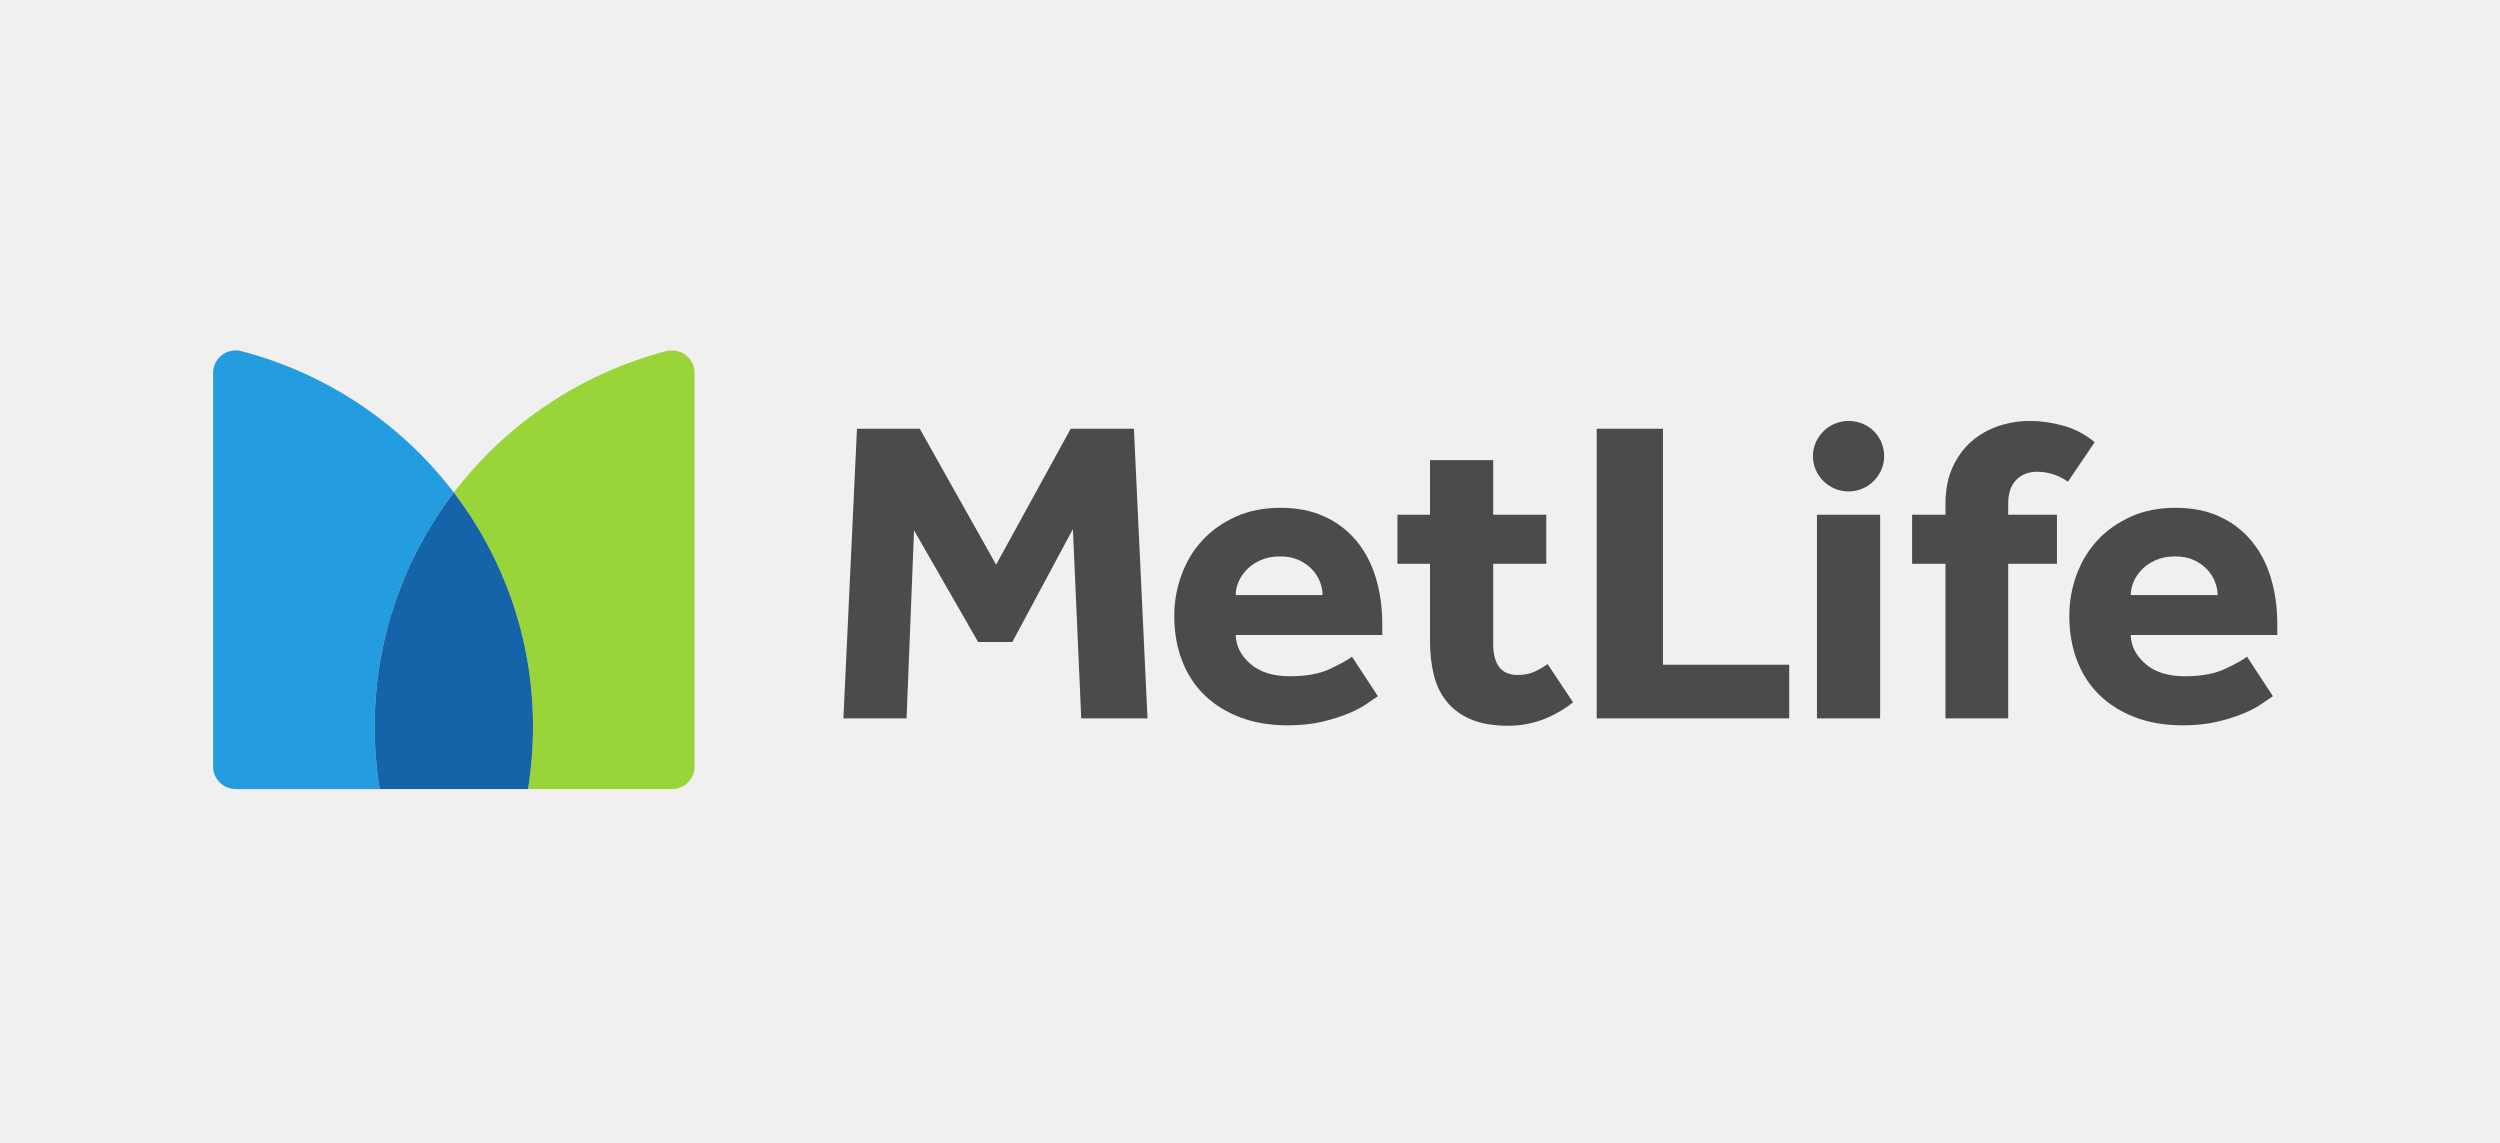
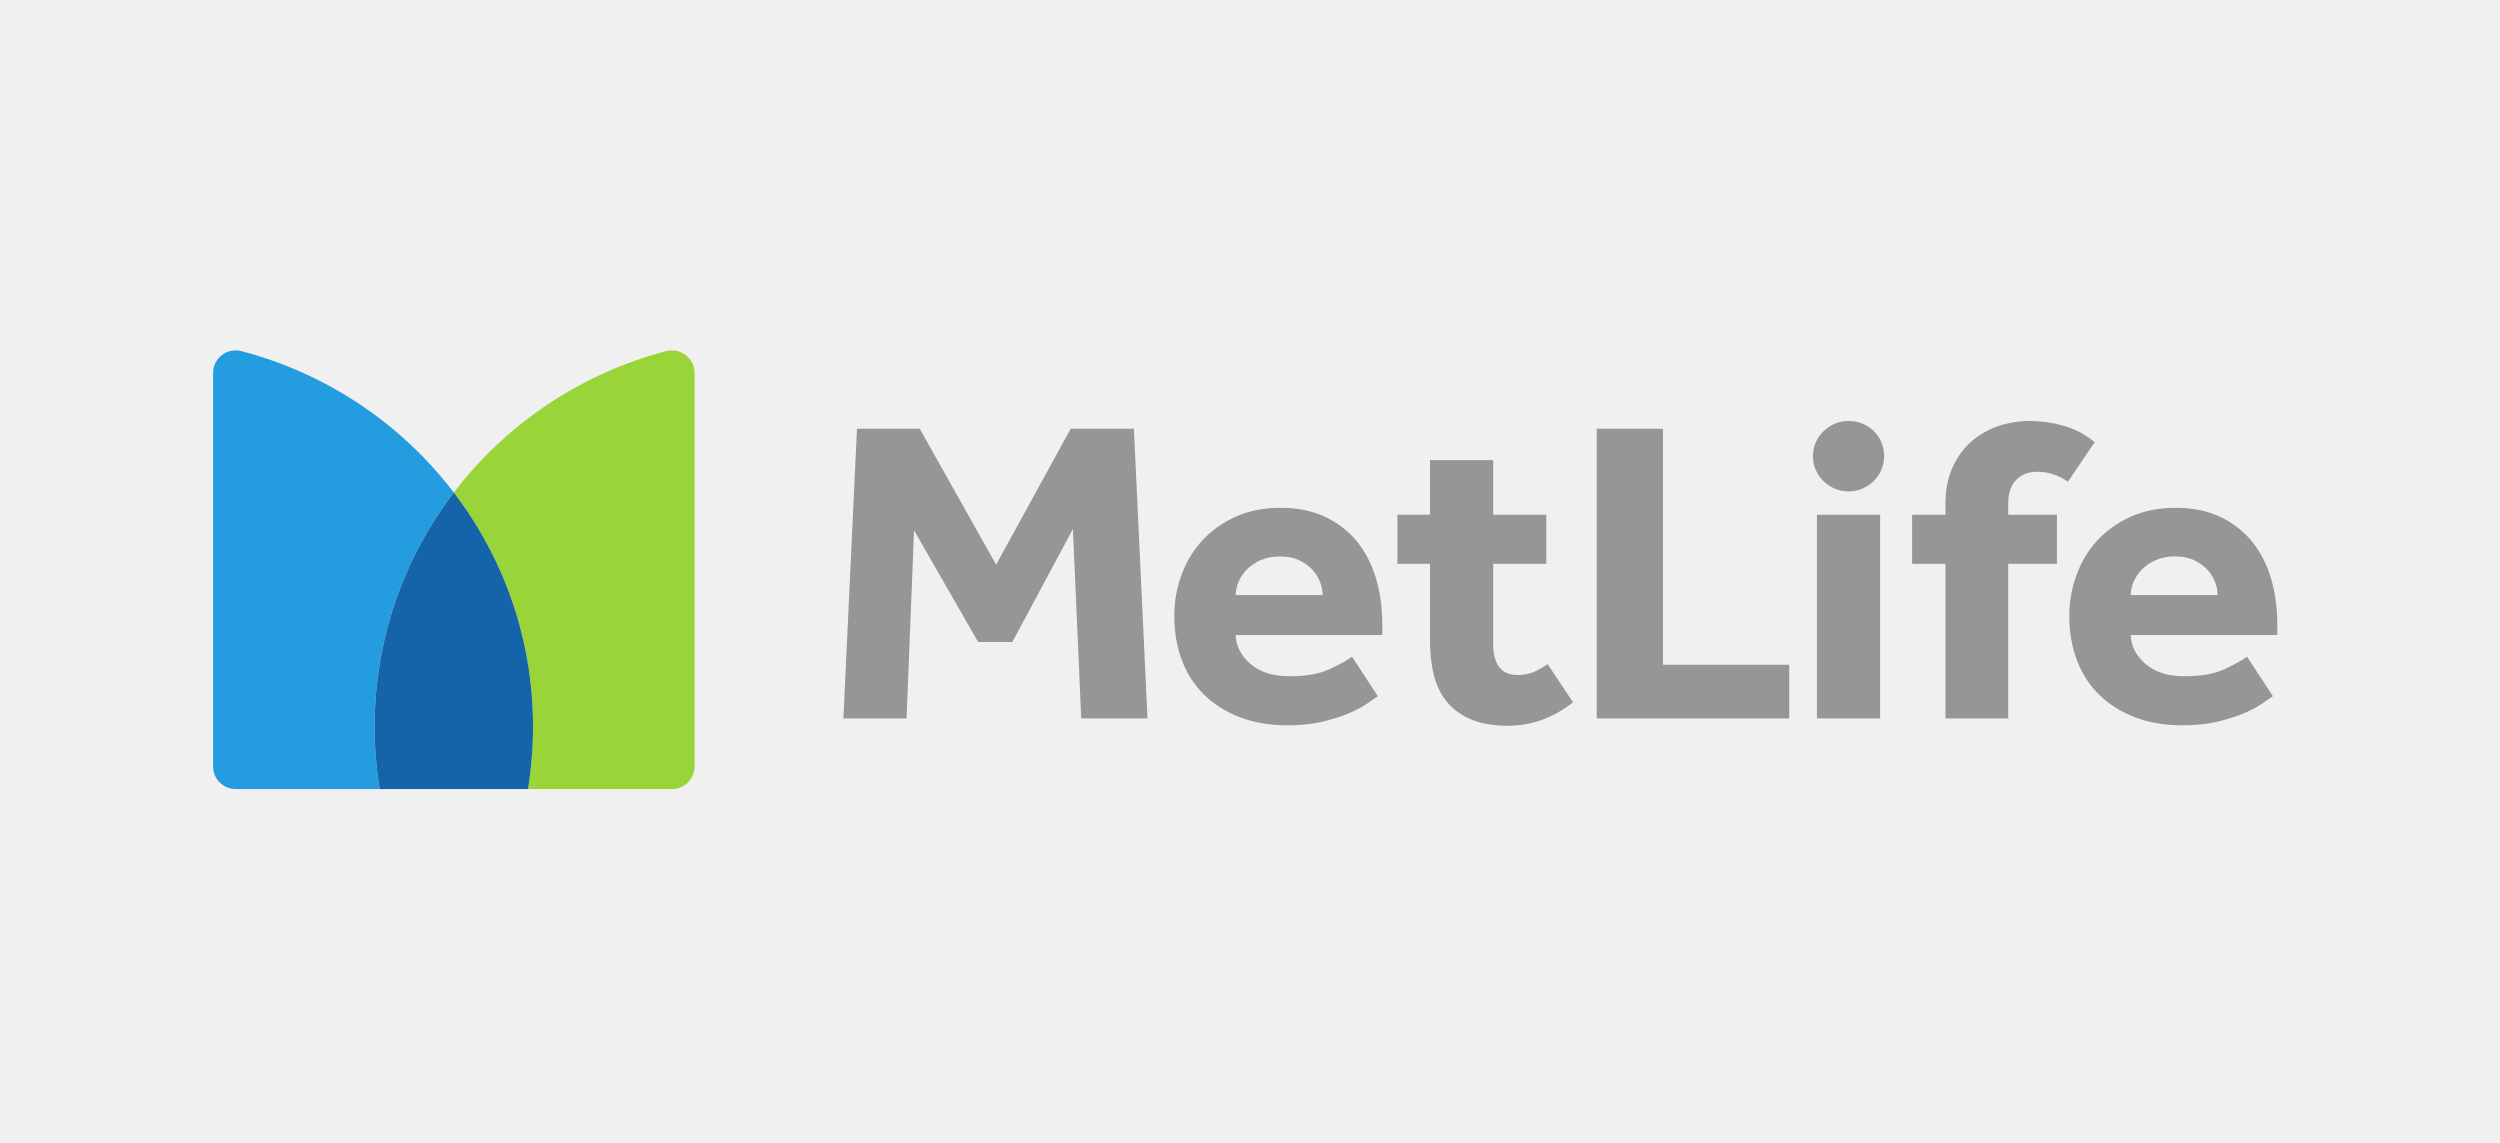
<svg xmlns="http://www.w3.org/2000/svg" xmlns:xlink="http://www.w3.org/1999/xlink" width="105px" height="48px" viewBox="0 0 105 48" version="1.1">
  <defs>
    <polygon id="path-1" points="0.439 0.336 103.702 0.336 103.702 27.58 0.439 27.58" />
  </defs>
  <g id="Page-1" stroke="none" stroke-width="1" fill="none" fill-rule="evenodd">
-     <g id="03-Navigation-Copy-2" transform="translate(-168, -740)">
-       <g id="Group-32" transform="translate(168, 740)">
+     <g id="03-Navigation-Copy-2" transform="translate(-857, -1259)">
+       <g id="Group-32-Copy" transform="translate(857, 1259)">
        <g id="Group-27">
          <g id="Group-24">
            <g id="MetLife_logo" transform="translate(1, 10)">
              <g id="g74" transform="translate(52, 14) scale(-1, 1) rotate(-180) translate(-52, -14) ">
                <g id="g76-Clipped">
                  <mask id="mask-2" fill="white">
                    <use xlink:href="#path-1" />
                  </mask>
                  <g id="path78" />
                  <g id="g76" mask="url(#mask-2)">
                    <g transform="translate(7.782313, 4.2)">
                      <g id="g86" transform="translate(10.27824, 0.51373)">
                        <path d="M0,12.6 C2.088,9.865 3.327,6.459 3.327,2.764 C3.327,1.873 3.254,0.999 3.114,0.146 L9.159,0.146 C9.685,0.146 10.111,0.568 10.111,1.09 L10.111,17.625 C10.111,18.241 9.524,18.696 8.923,18.54 C5.314,17.597 2.19,15.469 0,12.6" id="path88" fill="#99D538" fill-rule="nonzero" />
                      </g>
                      <g id="g90" transform="translate(0.088789, 0.65968)">
                        <path d="M7.075,0 C6.936,0.853 6.863,1.727 6.863,2.619 C6.863,6.313 8.102,9.72 10.189,12.454 C8,15.323 4.875,17.451 1.266,18.393 C0.665,18.55 0.079,18.095 0.079,17.479 L0.079,0.944 C0.079,0.423 0.505,0 1.031,0 L7.075,0 Z" id="path92" fill="#239DE0" fill-rule="nonzero" />
                      </g>
                      <g id="g94" transform="translate(6.740827, 0.51373)">
                        <path d="M3.537,12.6 C1.45,9.865 0.211,6.459 0.211,2.764 C0.211,1.873 0.284,0.999 0.423,0.146 L6.652,0.146 C6.791,0.999 6.864,1.873 6.864,2.764 C6.864,6.459 5.625,9.865 3.537,12.6" id="path96" fill="#1563A9" fill-rule="nonzero" />
                      </g>
                    </g>
                  </g>
                </g>
              </g>
            </g>
-             <g id="g82" transform="translate(65.51486, 24.09274) scale(1, -1) translate(-65.51486, -24.09274) translate(35.01486, 17.59274)" fill="#4B4B4B" fill-rule="nonzero">
+             <g id="g82" transform="translate(65.51486, 24.09274) scale(1, -1) translate(-65.51486, -24.09274) translate(35.01486, 17.59274)" fill="#969696" fill-rule="nonzero">
              <path d="M54.476,5.6 C54.476,5.783 54.516,5.968 54.596,6.157 C54.676,6.345 54.792,6.518 54.947,6.676 C55.099,6.834 55.294,6.964 55.528,7.068 C55.76,7.171 56.031,7.223 56.338,7.223 C56.645,7.223 56.909,7.171 57.131,7.068 C57.352,6.964 57.536,6.834 57.684,6.676 C57.831,6.518 57.941,6.345 58.015,6.157 C58.089,5.968 58.125,5.783 58.125,5.6 L54.476,5.6 Z M59.361,3.011 C59.164,2.864 58.851,2.692 58.421,2.491 C57.99,2.29 57.432,2.19 56.744,2.19 C56.043,2.19 55.493,2.363 55.094,2.71 C54.695,3.056 54.488,3.46 54.476,3.922 L60.632,3.922 L60.632,4.36 C60.632,5.077 60.541,5.737 60.356,6.338 C60.172,6.941 59.898,7.457 59.536,7.889 C59.174,8.32 58.727,8.658 58.2,8.9 C57.671,9.144 57.057,9.265 56.357,9.265 C55.656,9.265 55.029,9.141 54.476,8.891 C53.924,8.642 53.457,8.311 53.075,7.898 C52.695,7.484 52.403,7.001 52.2,6.448 C51.998,5.895 51.896,5.32 51.896,4.725 C51.896,4.044 52.004,3.421 52.219,2.855 C52.434,2.29 52.747,1.807 53.159,1.406 C53.57,1.004 54.072,0.691 54.661,0.466 C55.251,0.241 55.914,0.129 56.652,0.129 C57.204,0.129 57.695,0.181 58.125,0.284 C58.556,0.388 58.928,0.506 59.241,0.64 C59.555,0.773 59.809,0.91 60.005,1.05 C60.203,1.19 60.35,1.29 60.448,1.351 L59.361,3.011 Z M29.984,2.701 C29.812,2.579 29.628,2.472 29.431,2.381 C29.235,2.29 29.001,2.244 28.731,2.244 C28.374,2.244 28.113,2.357 27.948,2.582 C27.781,2.807 27.699,3.126 27.699,3.539 L27.699,6.913 L29.929,6.913 L29.929,8.974 L27.699,8.974 L27.699,11.266 L25.045,11.266 L25.045,8.974 L23.677,8.974 L23.677,6.913 L25.045,6.913 L25.045,3.686 C25.045,3.15 25.1,2.664 25.21,2.226 C25.322,1.788 25.505,1.415 25.764,1.105 C26.021,0.794 26.359,0.552 26.777,0.375 C27.195,0.2 27.711,0.111 28.325,0.111 C29.308,0.111 30.218,0.439 31.054,1.095 L29.984,2.701 Z M52.961,12.019 C52.568,12.347 52.132,12.578 51.653,12.712 C51.174,12.846 50.7,12.913 50.233,12.913 C49.792,12.913 49.358,12.843 48.934,12.703 C48.511,12.563 48.133,12.35 47.8,12.065 C47.469,11.779 47.202,11.418 47,10.979 C46.796,10.542 46.695,10.019 46.695,9.412 L46.695,8.974 L45.294,8.974 L45.294,6.913 L46.695,6.913 L46.695,0.421 L49.33,0.421 L49.33,6.913 L51.377,6.913 L51.377,8.974 L49.33,8.974 L49.33,9.448 C49.33,9.873 49.441,10.202 49.662,10.433 C49.883,10.663 50.178,10.779 50.547,10.779 C50.78,10.779 51.007,10.743 51.229,10.67 C51.45,10.597 51.653,10.493 51.837,10.36 L52.961,12.019 Z M41.297,0.421 L43.951,0.421 L43.951,8.974 L42.624,8.974 L41.297,8.974 L41.297,0.421 Z M32.047,0.421 L40.133,0.421 L40.133,2.673 L34.83,2.673 L34.83,12.585 L32.047,12.585 L32.047,0.421 Z M16.885,5.6 C16.885,5.783 16.925,5.968 17.005,6.157 C17.085,6.345 17.202,6.518 17.355,6.676 C17.509,6.834 17.703,6.964 17.936,7.068 C18.17,7.171 18.44,7.223 18.747,7.223 C19.054,7.223 19.319,7.171 19.539,7.068 C19.761,6.964 19.945,6.834 20.093,6.676 C20.24,6.518 20.351,6.345 20.424,6.157 C20.498,5.968 20.535,5.783 20.535,5.6 L16.885,5.6 Z M21.77,3.011 C21.573,2.864 21.26,2.692 20.83,2.491 C20.4,2.29 19.841,2.19 19.152,2.19 C18.452,2.19 17.902,2.363 17.503,2.71 C17.103,3.056 16.898,3.46 16.885,3.922 L23.041,3.922 L23.041,4.36 C23.041,5.077 22.949,5.737 22.765,6.338 C22.581,6.941 22.307,7.457 21.945,7.889 C21.582,8.32 21.137,8.658 20.608,8.9 C20.08,9.144 19.466,9.265 18.765,9.265 C18.065,9.265 17.439,9.141 16.885,8.891 C16.333,8.642 15.865,8.311 15.485,7.898 C15.103,7.484 14.812,7.001 14.61,6.448 C14.406,5.895 14.305,5.32 14.305,4.725 C14.305,4.044 14.412,3.421 14.628,2.855 C14.842,2.29 15.156,1.807 15.567,1.406 C15.979,1.004 16.48,0.691 17.069,0.466 C17.659,0.241 18.323,0.129 19.06,0.129 C19.614,0.129 20.105,0.181 20.535,0.284 C20.965,0.388 21.337,0.506 21.65,0.64 C21.963,0.773 22.219,0.91 22.414,1.05 C22.611,1.19 22.759,1.29 22.857,1.351 L21.77,3.011 Z M0.408,0.421 L3.061,0.421 L3.375,8.317 L6.066,3.63 L7.504,3.63 L10.047,8.372 L10.397,0.421 L13.18,0.421 L12.609,12.585 L9.954,12.585 L6.822,6.877 L3.615,12.585 L0.978,12.585 L0.408,0.421 Z M42.624,9.952 C41.804,9.952 41.128,10.621 41.128,11.432 C41.128,12.244 41.804,12.913 42.624,12.913 C43.464,12.913 44.12,12.264 44.12,11.432 C44.12,10.621 43.444,9.952 42.624,9.952 L42.624,9.952 Z" id="path84" />
            </g>
          </g>
        </g>
      </g>
    </g>
  </g>
</svg>
